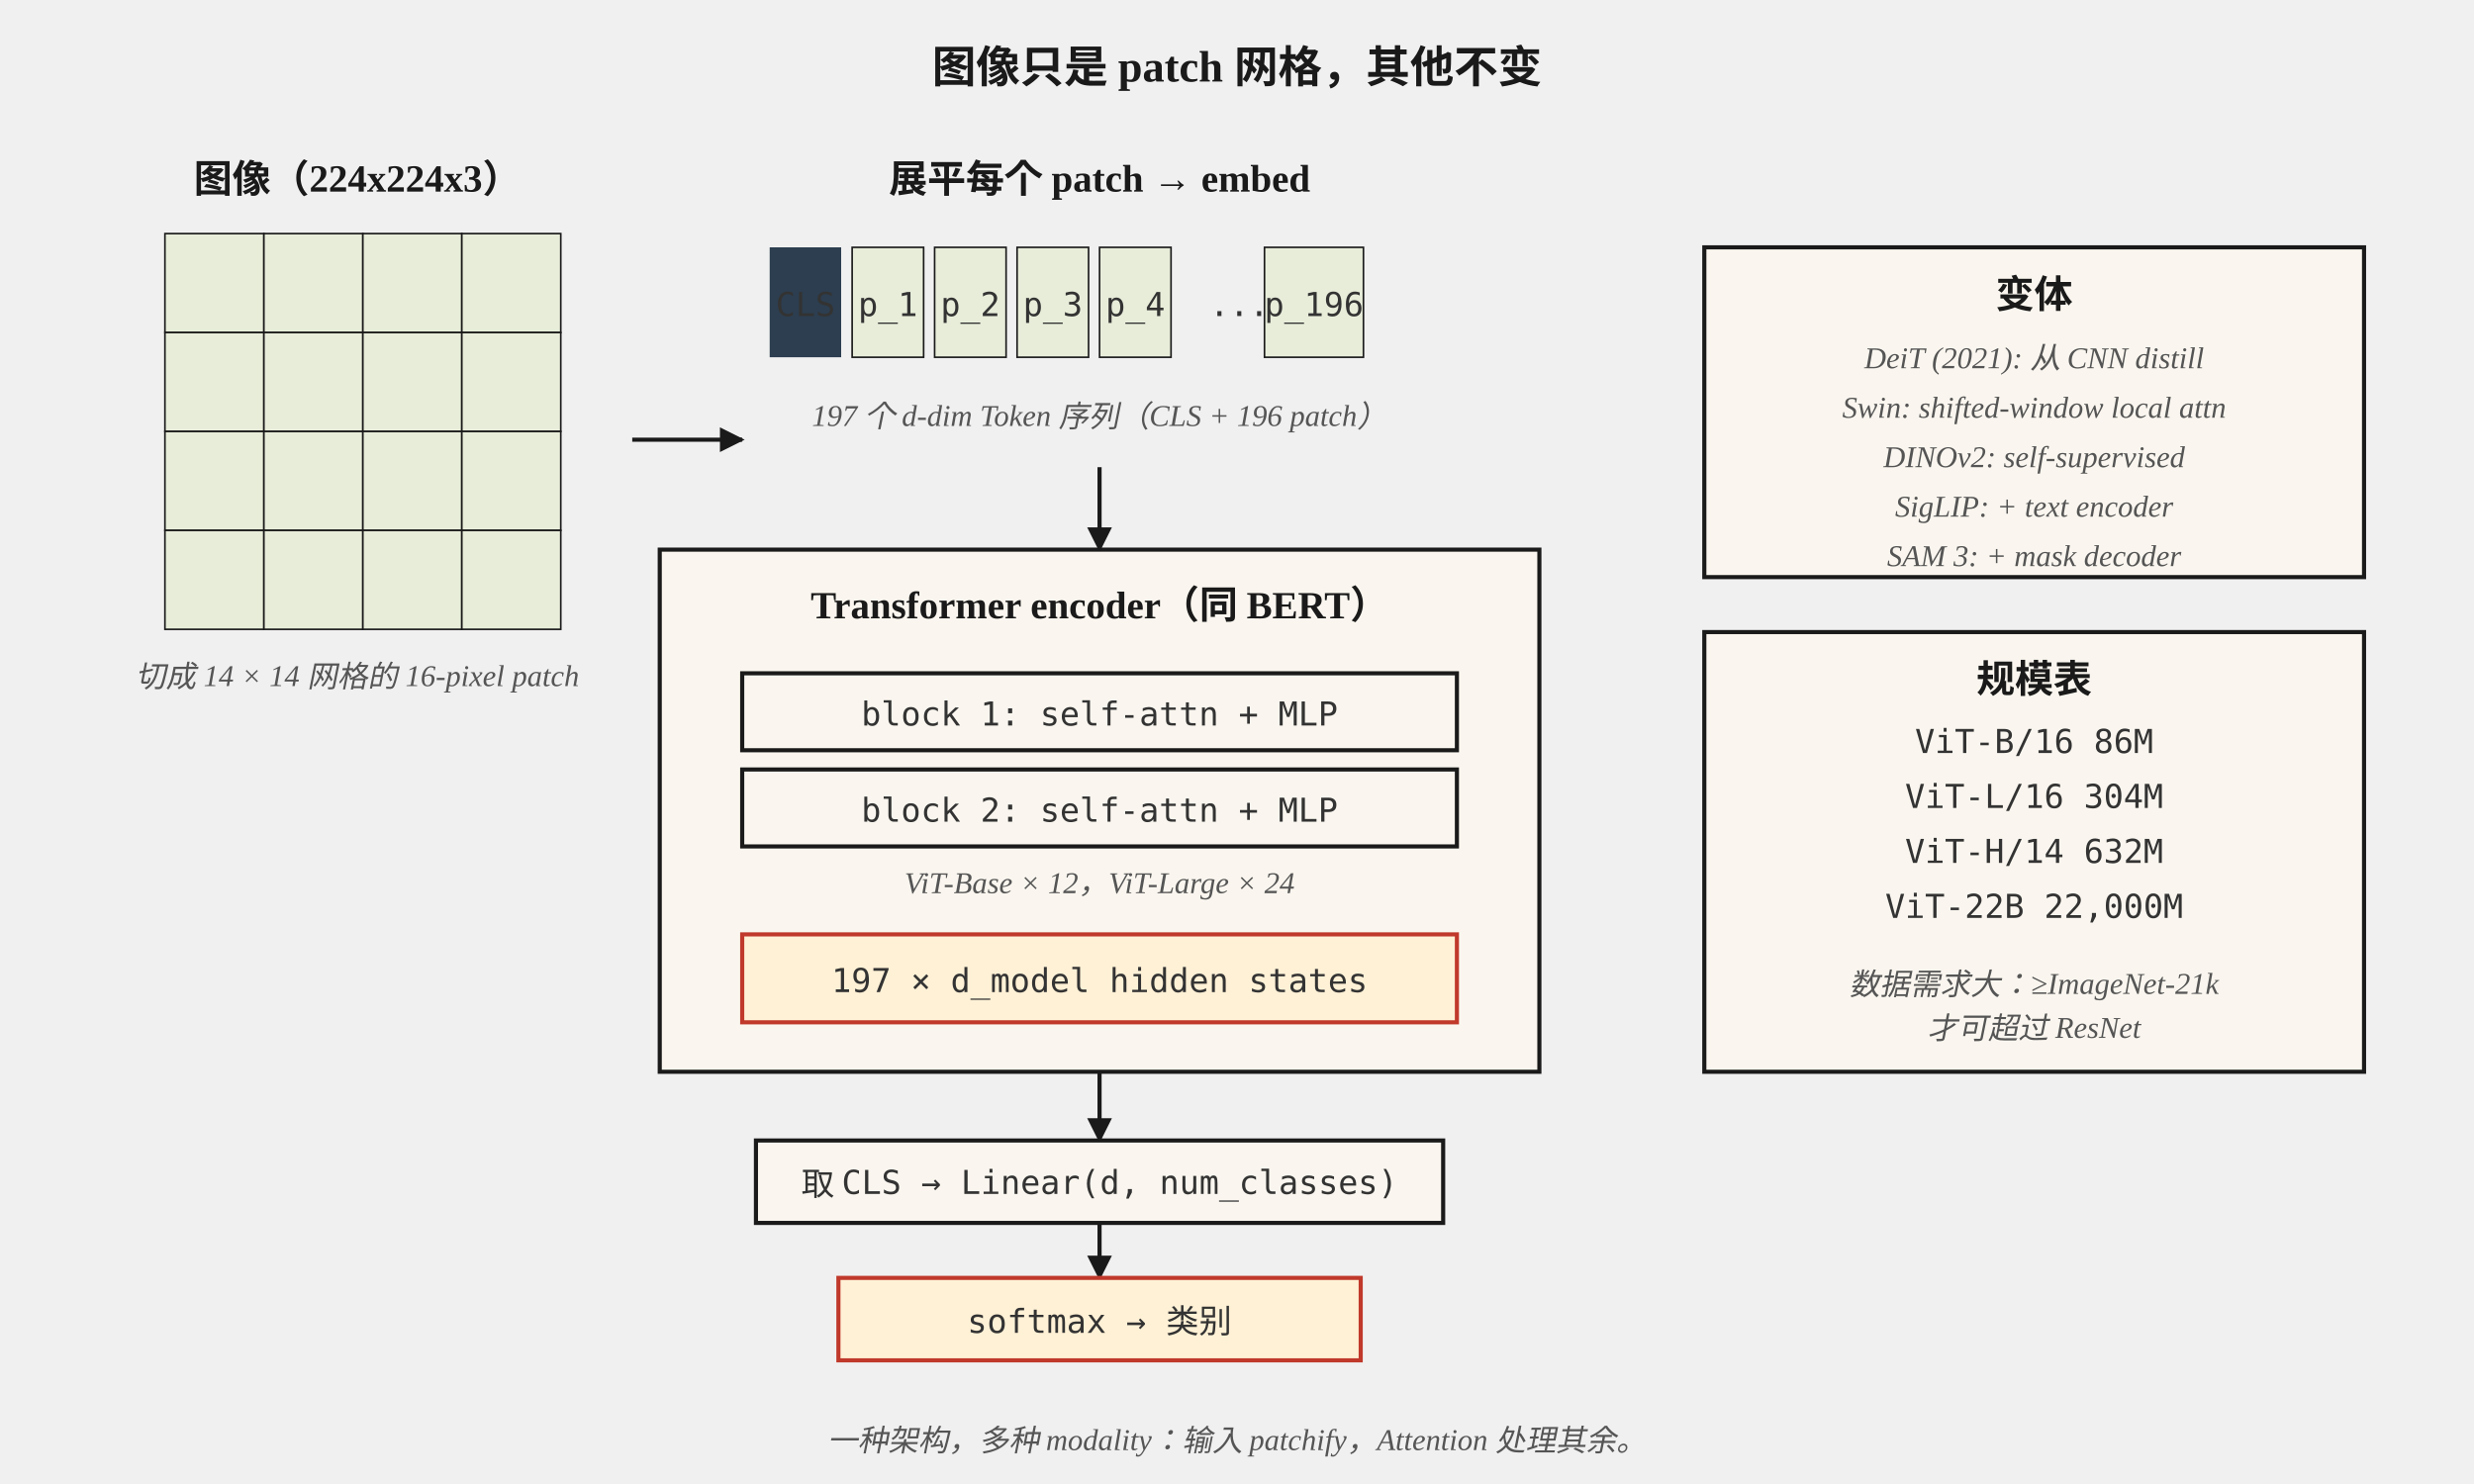
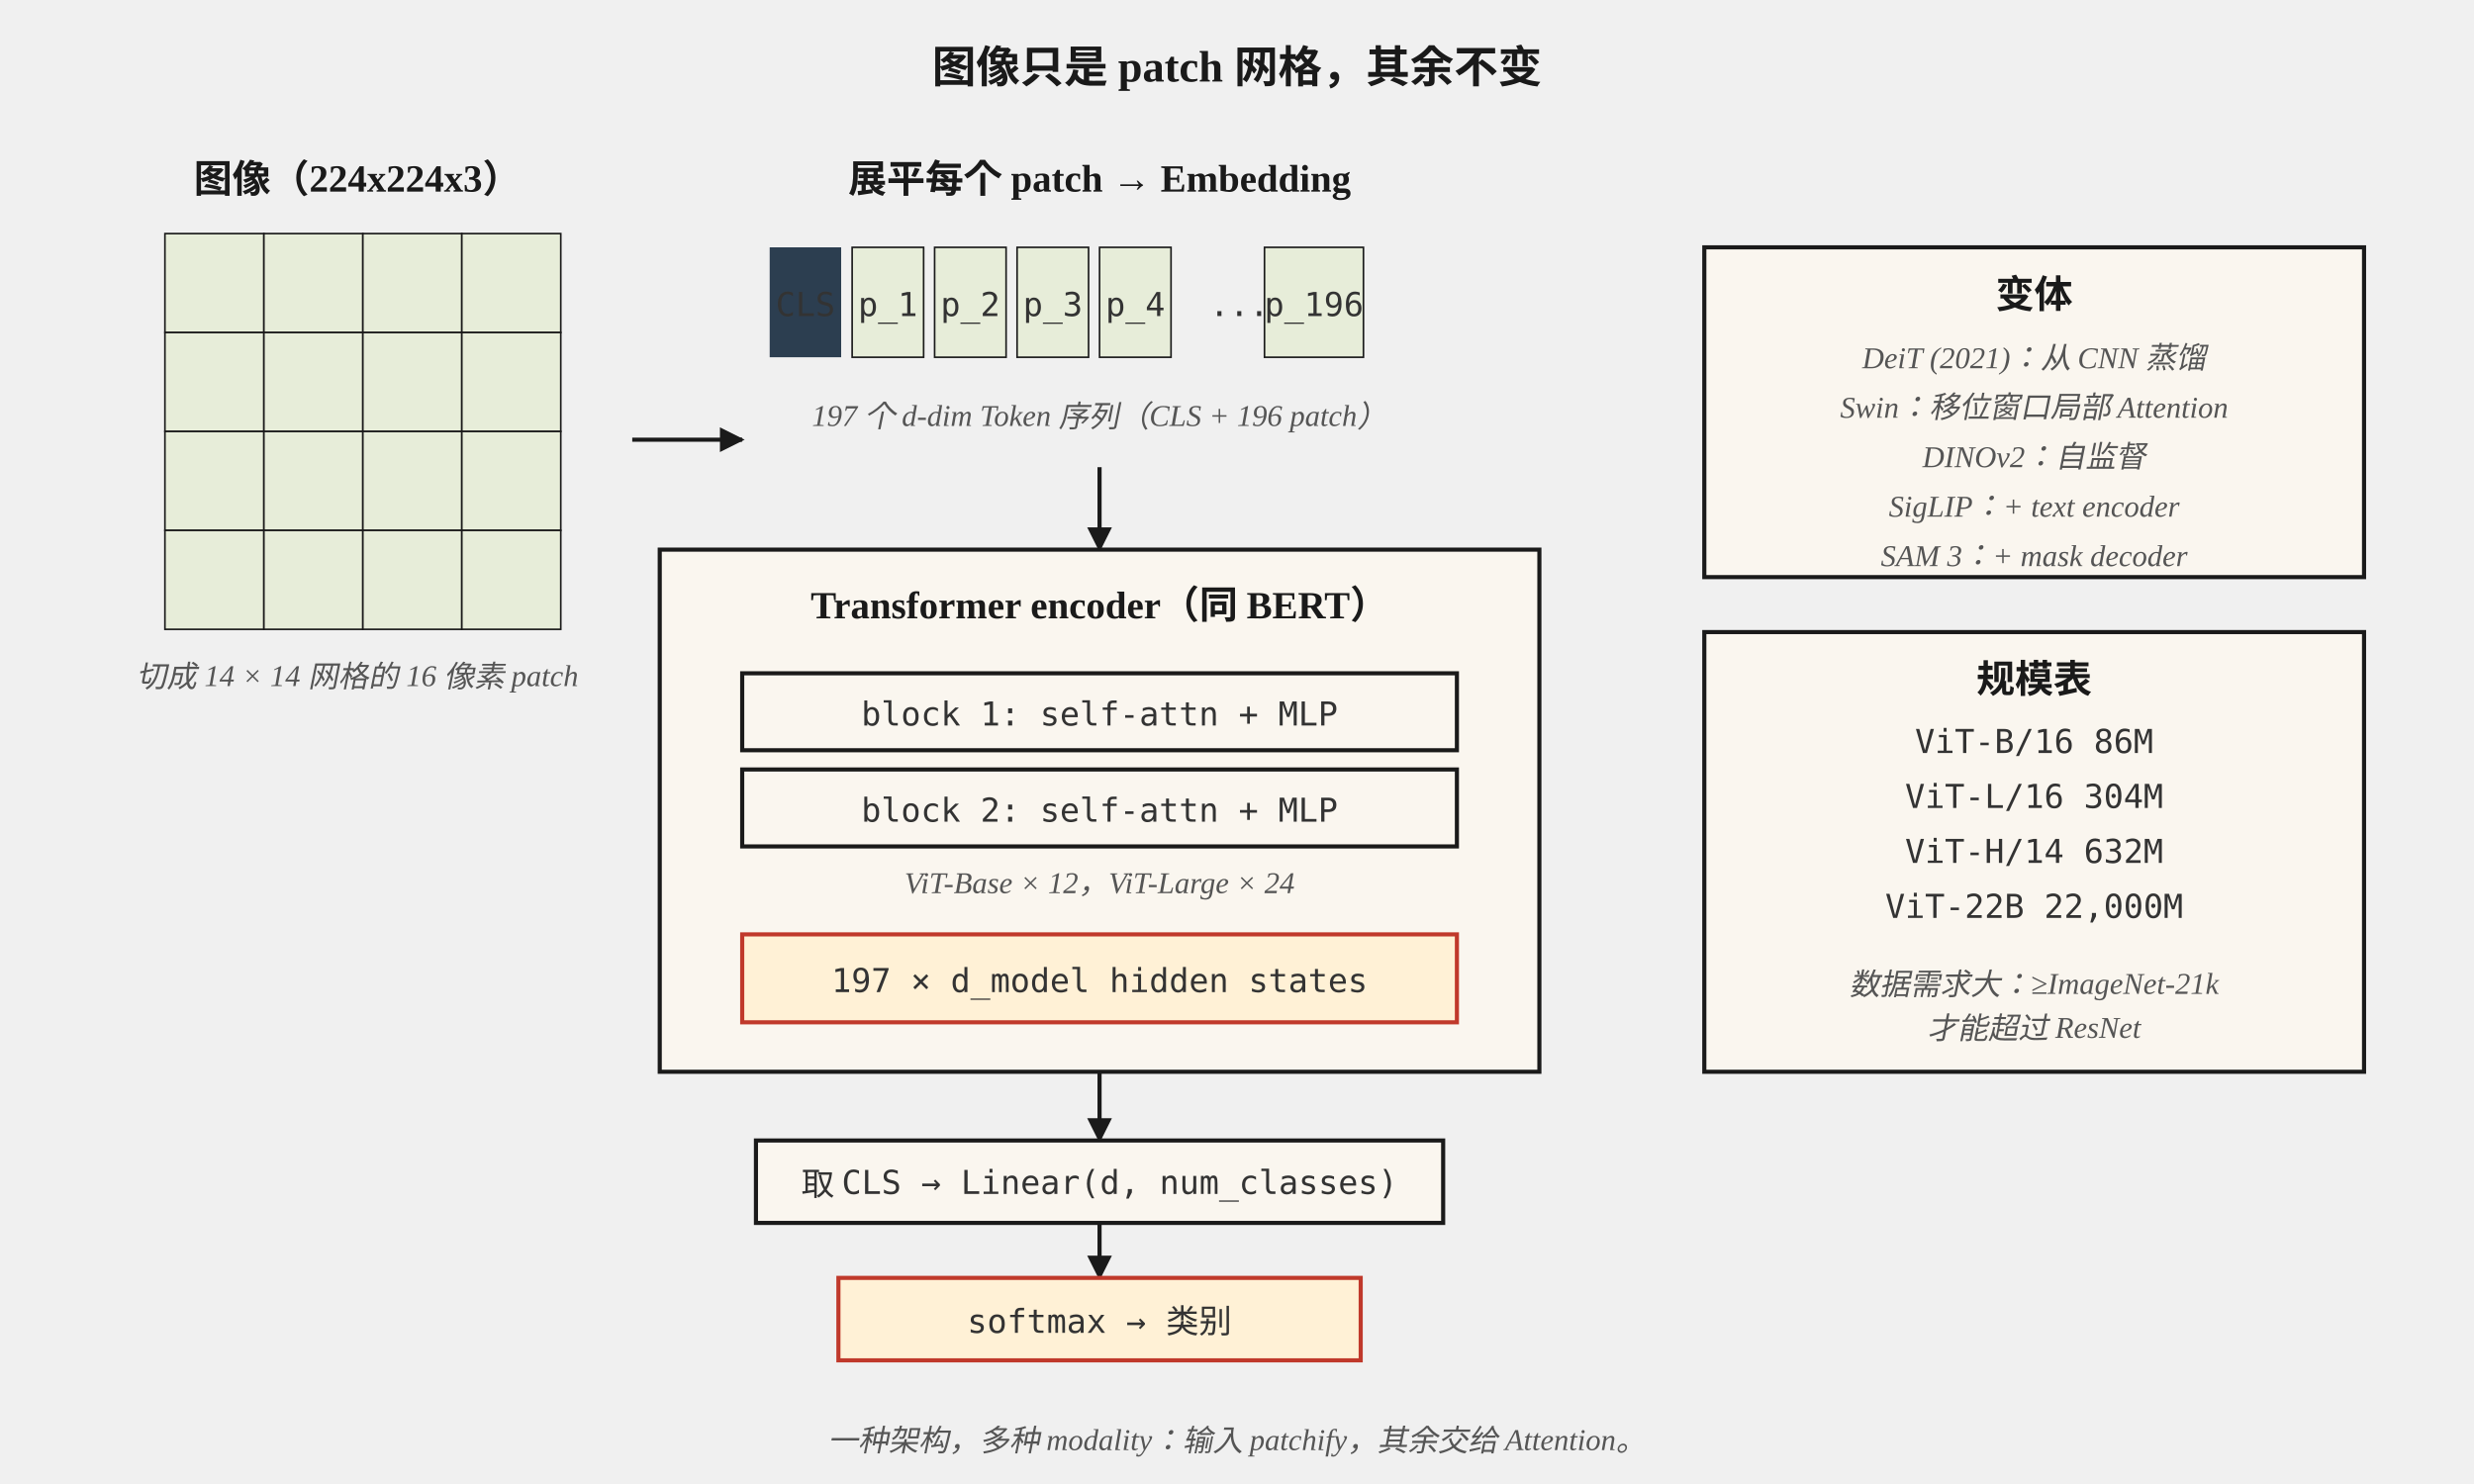
<svg xmlns="http://www.w3.org/2000/svg" viewBox="0 0 900 540" font-family="Georgia, 'Times New Roman', serif">
  <defs>
    <marker id="arrow" viewBox="0 0 10 10" refX="9" refY="5" markerWidth="6" markerHeight="6" orient="auto">
      <path d="M0,0 L10,5 L0,10 z" fill="#1a1a1a" />
    </marker>
    <style>
      .box { fill: #faf6ef; stroke: #1a1a1a; stroke-width: 1.5; }
      .hot { fill: #fff1d6; stroke: #c0392b; stroke-width: 1.5; }
      .cls { fill: #2c3e50; }
      .cls-text { fill: #fff; }
      .patch { fill: #e7edd9; stroke: #1a1a1a; stroke-width: 0.6; }
      .label { font-size: 14px; font-weight: 600; fill: #1a1a1a; }
      .content { font-size: 12px; fill: #333; font-family: 'Menlo', monospace; }
      .caption { font-size: 11px; fill: #555; font-style: italic; }
      .title { font-size: 16px; font-weight: 700; fill: #1a1a1a; }
    </style>
  </defs>
-   <text x="450" y="30" text-anchor="middle" class="title">图像只是 patch 网格，其他不变</text>
+   <text x="450" y="30" text-anchor="middle" class="title">图像只是 patch 网格，其余不变</text>
  <text x="130" y="70" text-anchor="middle" class="label">图像（224x224x3）</text>
  <g transform="translate(60 85)">
    <g class="patch">
      <rect x="0" y="0" width="36" height="36" />
      <rect x="36" y="0" width="36" height="36" />
      <rect x="72" y="0" width="36" height="36" />
      <rect x="108" y="0" width="36" height="36" />
      <rect x="0" y="36" width="36" height="36" />
      <rect x="36" y="36" width="36" height="36" />
      <rect x="72" y="36" width="36" height="36" />
      <rect x="108" y="36" width="36" height="36" />
      <rect x="0" y="72" width="36" height="36" />
      <rect x="36" y="72" width="36" height="36" />
      <rect x="72" y="72" width="36" height="36" />
      <rect x="108" y="72" width="36" height="36" />
      <rect x="0" y="108" width="36" height="36" />
      <rect x="36" y="108" width="36" height="36" />
      <rect x="72" y="108" width="36" height="36" />
      <rect x="108" y="108" width="36" height="36" />
    </g>
  </g>
-   <text x="130" y="250" text-anchor="middle" class="caption">切成 14 × 14 网格的 16-pixel patch</text>
+   <text x="130" y="250" text-anchor="middle" class="caption">切成 14 × 14 网格的 16 像素 patch</text>
  <line x1="230" y1="160" x2="270" y2="160" stroke="#1a1a1a" stroke-width="1.5" marker-end="url(#arrow)" />
-   <text x="400" y="70" text-anchor="middle" class="label">展平每个 patch → embed</text>
+   <text x="400" y="70" text-anchor="middle" class="label">展平每个 patch → Embedding</text>
  <g transform="translate(280 90)">
    <rect x="0" y="0" width="26" height="40" class="cls" />
    <text x="13" y="25" text-anchor="middle" class="content cls-text">CLS</text>
    <rect x="30" y="0" width="26" height="40" class="patch" />
    <text x="43" y="25" text-anchor="middle" class="content">p_1</text>
    <rect x="60" y="0" width="26" height="40" class="patch" />
    <text x="73" y="25" text-anchor="middle" class="content">p_2</text>
    <rect x="90" y="0" width="26" height="40" class="patch" />
    <text x="103" y="25" text-anchor="middle" class="content">p_3</text>
    <rect x="120" y="0" width="26" height="40" class="patch" />
    <text x="133" y="25" text-anchor="middle" class="content">p_4</text>
    <text x="160" y="25" class="content">...</text>
    <rect x="180" y="0" width="36" height="40" class="patch" />
    <text x="198" y="25" text-anchor="middle" class="content">p_196</text>
  </g>
  <text x="400" y="155" text-anchor="middle" class="caption">197 个 d-dim Token 序列（CLS + 196 patch）</text>
  <line x1="400" y1="170" x2="400" y2="200" stroke="#1a1a1a" stroke-width="1.5" marker-end="url(#arrow)" />
  <rect x="240" y="200" width="320" height="190" class="box" />
  <text x="400" y="225" text-anchor="middle" class="label">Transformer encoder（同 BERT）</text>
  <rect x="270" y="245" width="260" height="28" class="box" />
  <text x="400" y="264" text-anchor="middle" class="content">block 1: self-attn + MLP</text>
  <rect x="270" y="280" width="260" height="28" class="box" />
  <text x="400" y="299" text-anchor="middle" class="content">block 2: self-attn + MLP</text>
  <text x="400" y="325" text-anchor="middle" class="caption">ViT-Base × 12，ViT-Large × 24</text>
  <rect x="270" y="340" width="260" height="32" class="hot" />
  <text x="400" y="361" text-anchor="middle" class="content">197 × d_model hidden states</text>
  <line x1="400" y1="390" x2="400" y2="415" stroke="#1a1a1a" stroke-width="1.5" marker-end="url(#arrow)" />
  <rect x="275" y="415" width="250" height="30" class="box" />
  <text x="400" y="435" text-anchor="middle" class="content">取 CLS → Linear(d, num_classes)</text>
  <line x1="400" y1="445" x2="400" y2="465" stroke="#1a1a1a" stroke-width="1.5" marker-end="url(#arrow)" />
  <rect x="305" y="465" width="190" height="30" class="hot" />
  <text x="400" y="485" text-anchor="middle" class="content">softmax → 类别</text>
  <rect x="620" y="90" width="240" height="120" class="box" />
  <text x="740" y="112" text-anchor="middle" class="label">变体</text>
-   <text x="740" y="134" text-anchor="middle" class="caption">DeiT (2021): 从 CNN distill</text>
-   <text x="740" y="152" text-anchor="middle" class="caption">Swin: shifted-window local attn</text>
-   <text x="740" y="170" text-anchor="middle" class="caption">DINOv2: self-supervised</text>
-   <text x="740" y="188" text-anchor="middle" class="caption">SigLIP: + text encoder</text>
-   <text x="740" y="206" text-anchor="middle" class="caption">SAM 3: + mask decoder</text>
+   <text x="740" y="134" text-anchor="middle" class="caption">DeiT (2021)：从 CNN 蒸馏</text>
+   <text x="740" y="152" text-anchor="middle" class="caption">Swin：移位窗口局部 Attention</text>
+   <text x="740" y="170" text-anchor="middle" class="caption">DINOv2：自监督</text>
+   <text x="740" y="188" text-anchor="middle" class="caption">SigLIP：+ text encoder</text>
+   <text x="740" y="206" text-anchor="middle" class="caption">SAM 3：+ mask decoder</text>
  <rect x="620" y="230" width="240" height="160" class="box" />
  <text x="740" y="252" text-anchor="middle" class="label">规模表</text>
  <text x="740" y="274" text-anchor="middle" class="content">ViT-B/16   86M</text>
  <text x="740" y="294" text-anchor="middle" class="content">ViT-L/16   304M</text>
  <text x="740" y="314" text-anchor="middle" class="content">ViT-H/14   632M</text>
  <text x="740" y="334" text-anchor="middle" class="content">ViT-22B    22,000M</text>
  <text x="740" y="362" text-anchor="middle" class="caption">数据需求大：≥ImageNet-21k</text>
-   <text x="740" y="378" text-anchor="middle" class="caption">才可超过 ResNet</text>
-   <text x="450" y="528" text-anchor="middle" class="caption">一种架构，多种 modality：输入 patchify，Attention 处理其余。</text>
+   <text x="740" y="378" text-anchor="middle" class="caption">才能超过 ResNet</text>
+   <text x="450" y="528" text-anchor="middle" class="caption">一种架构，多种 modality：输入 patchify，其余交给 Attention。</text>
</svg>
